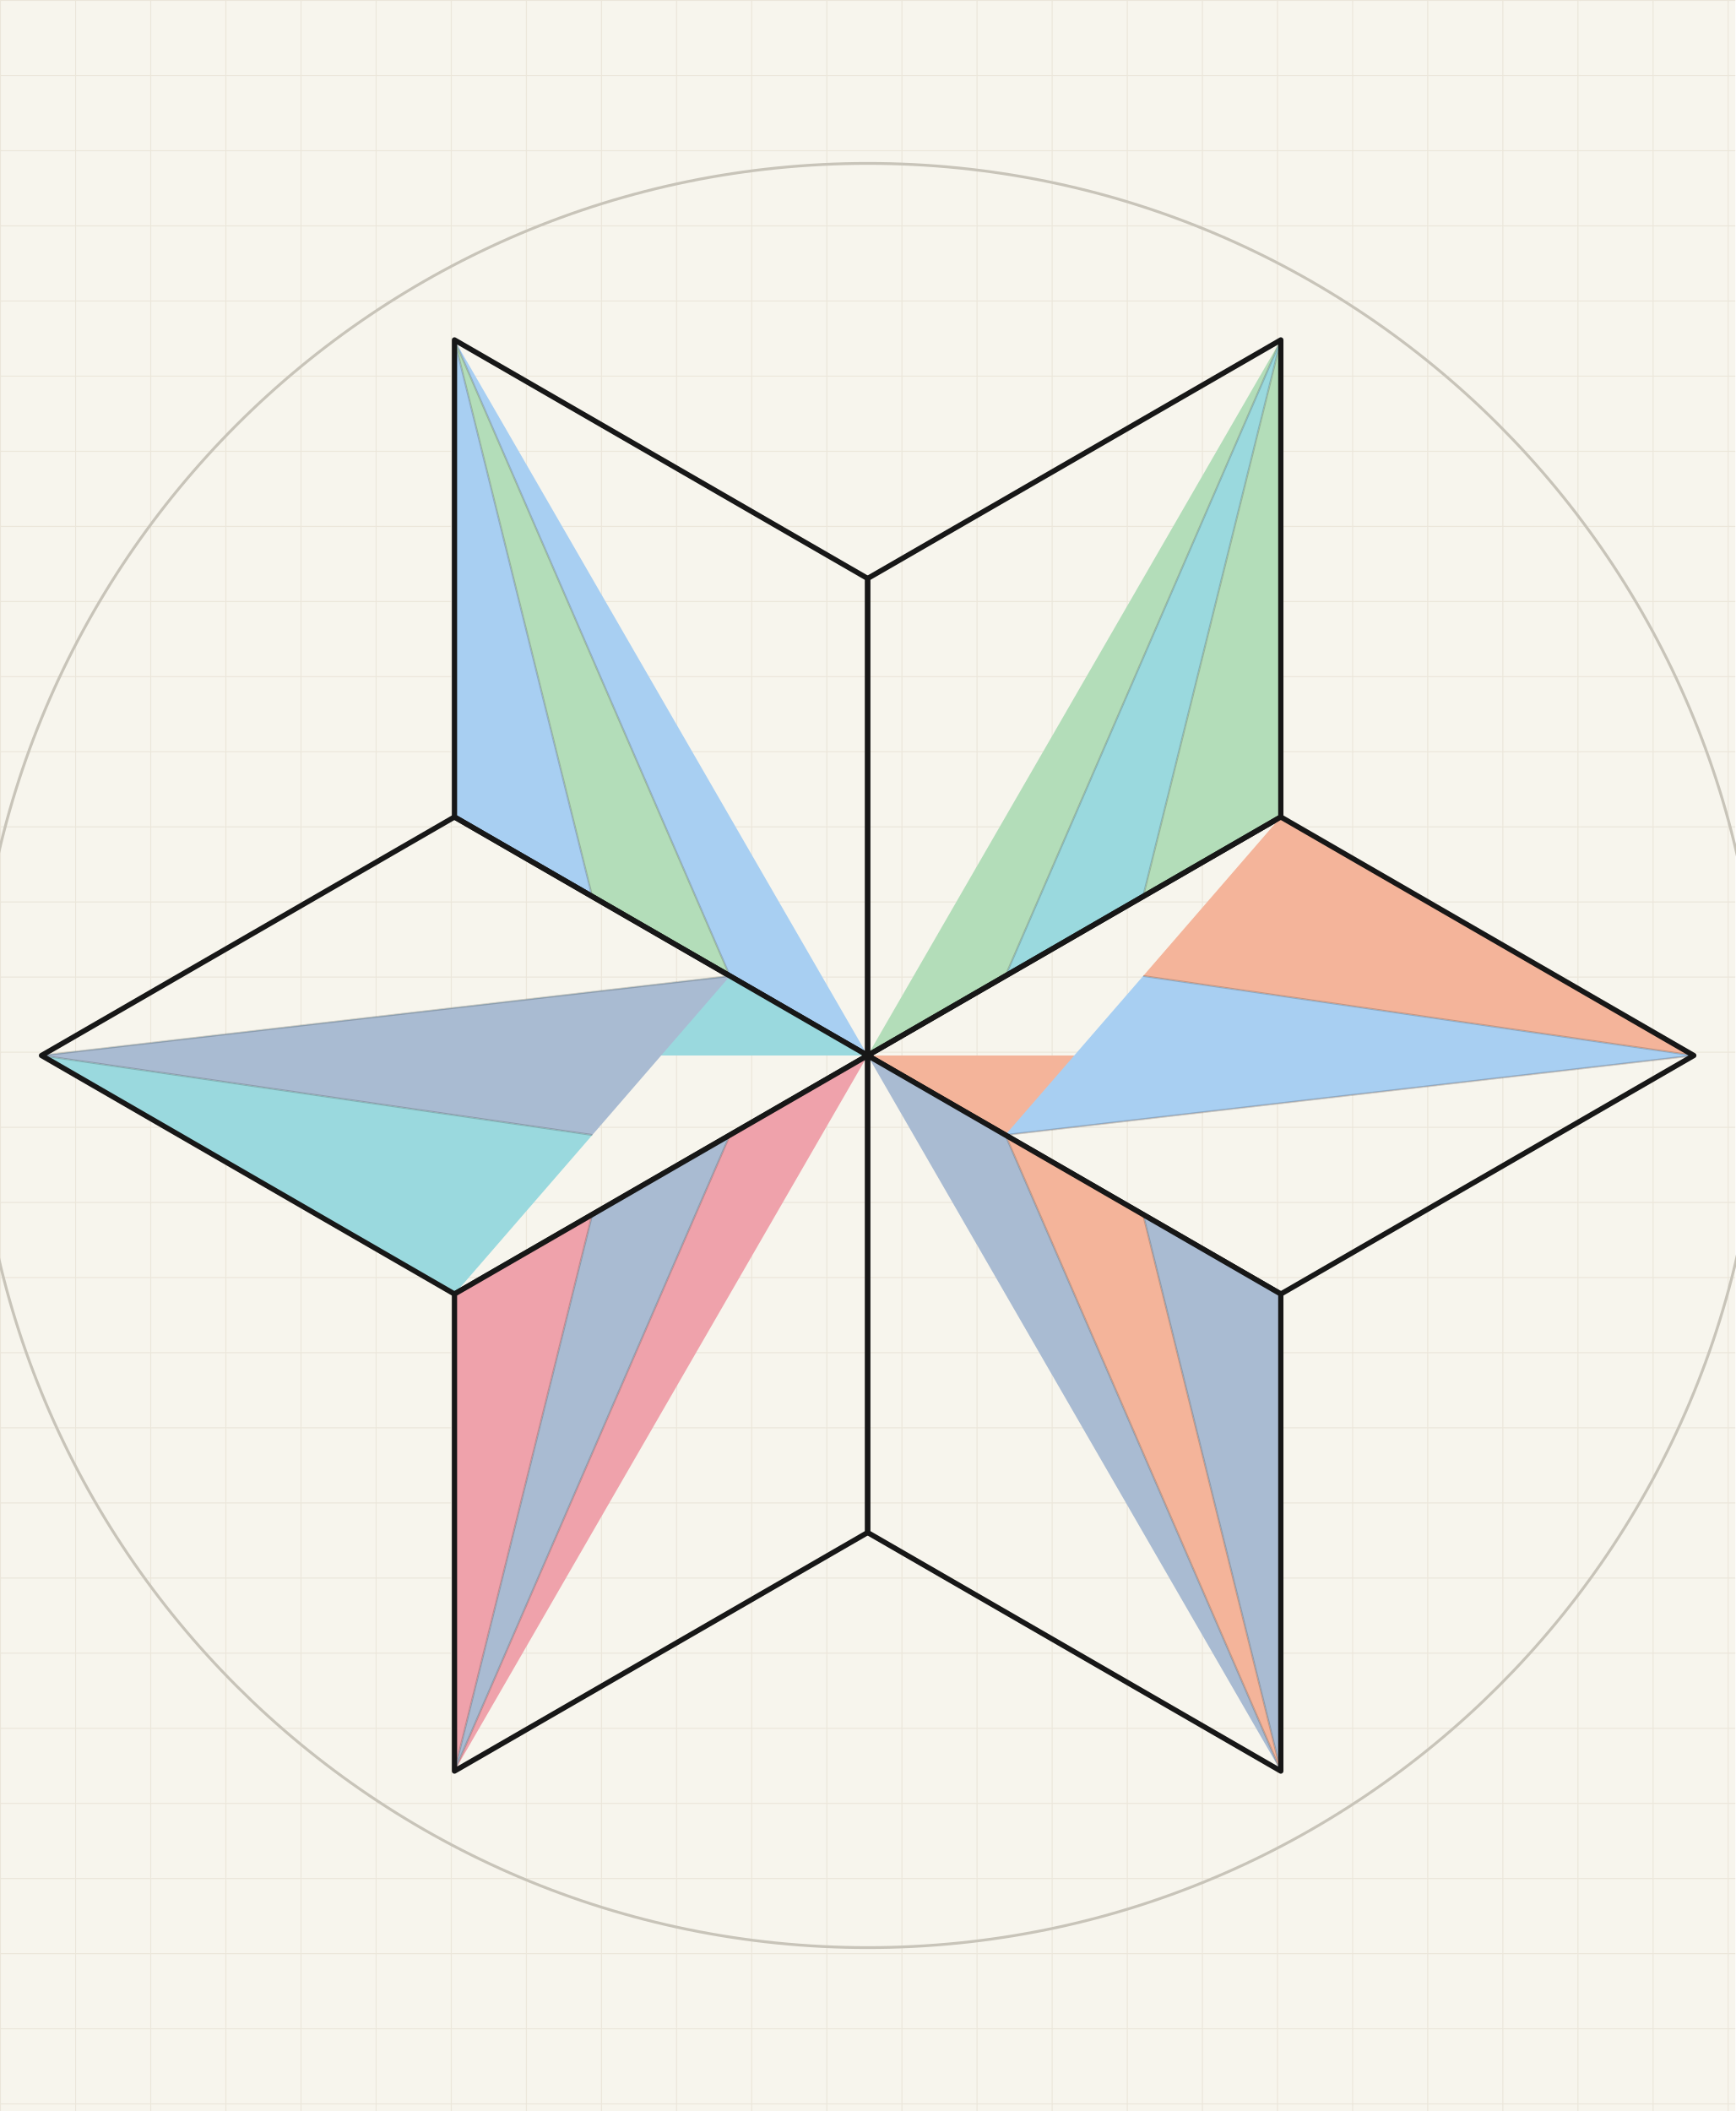
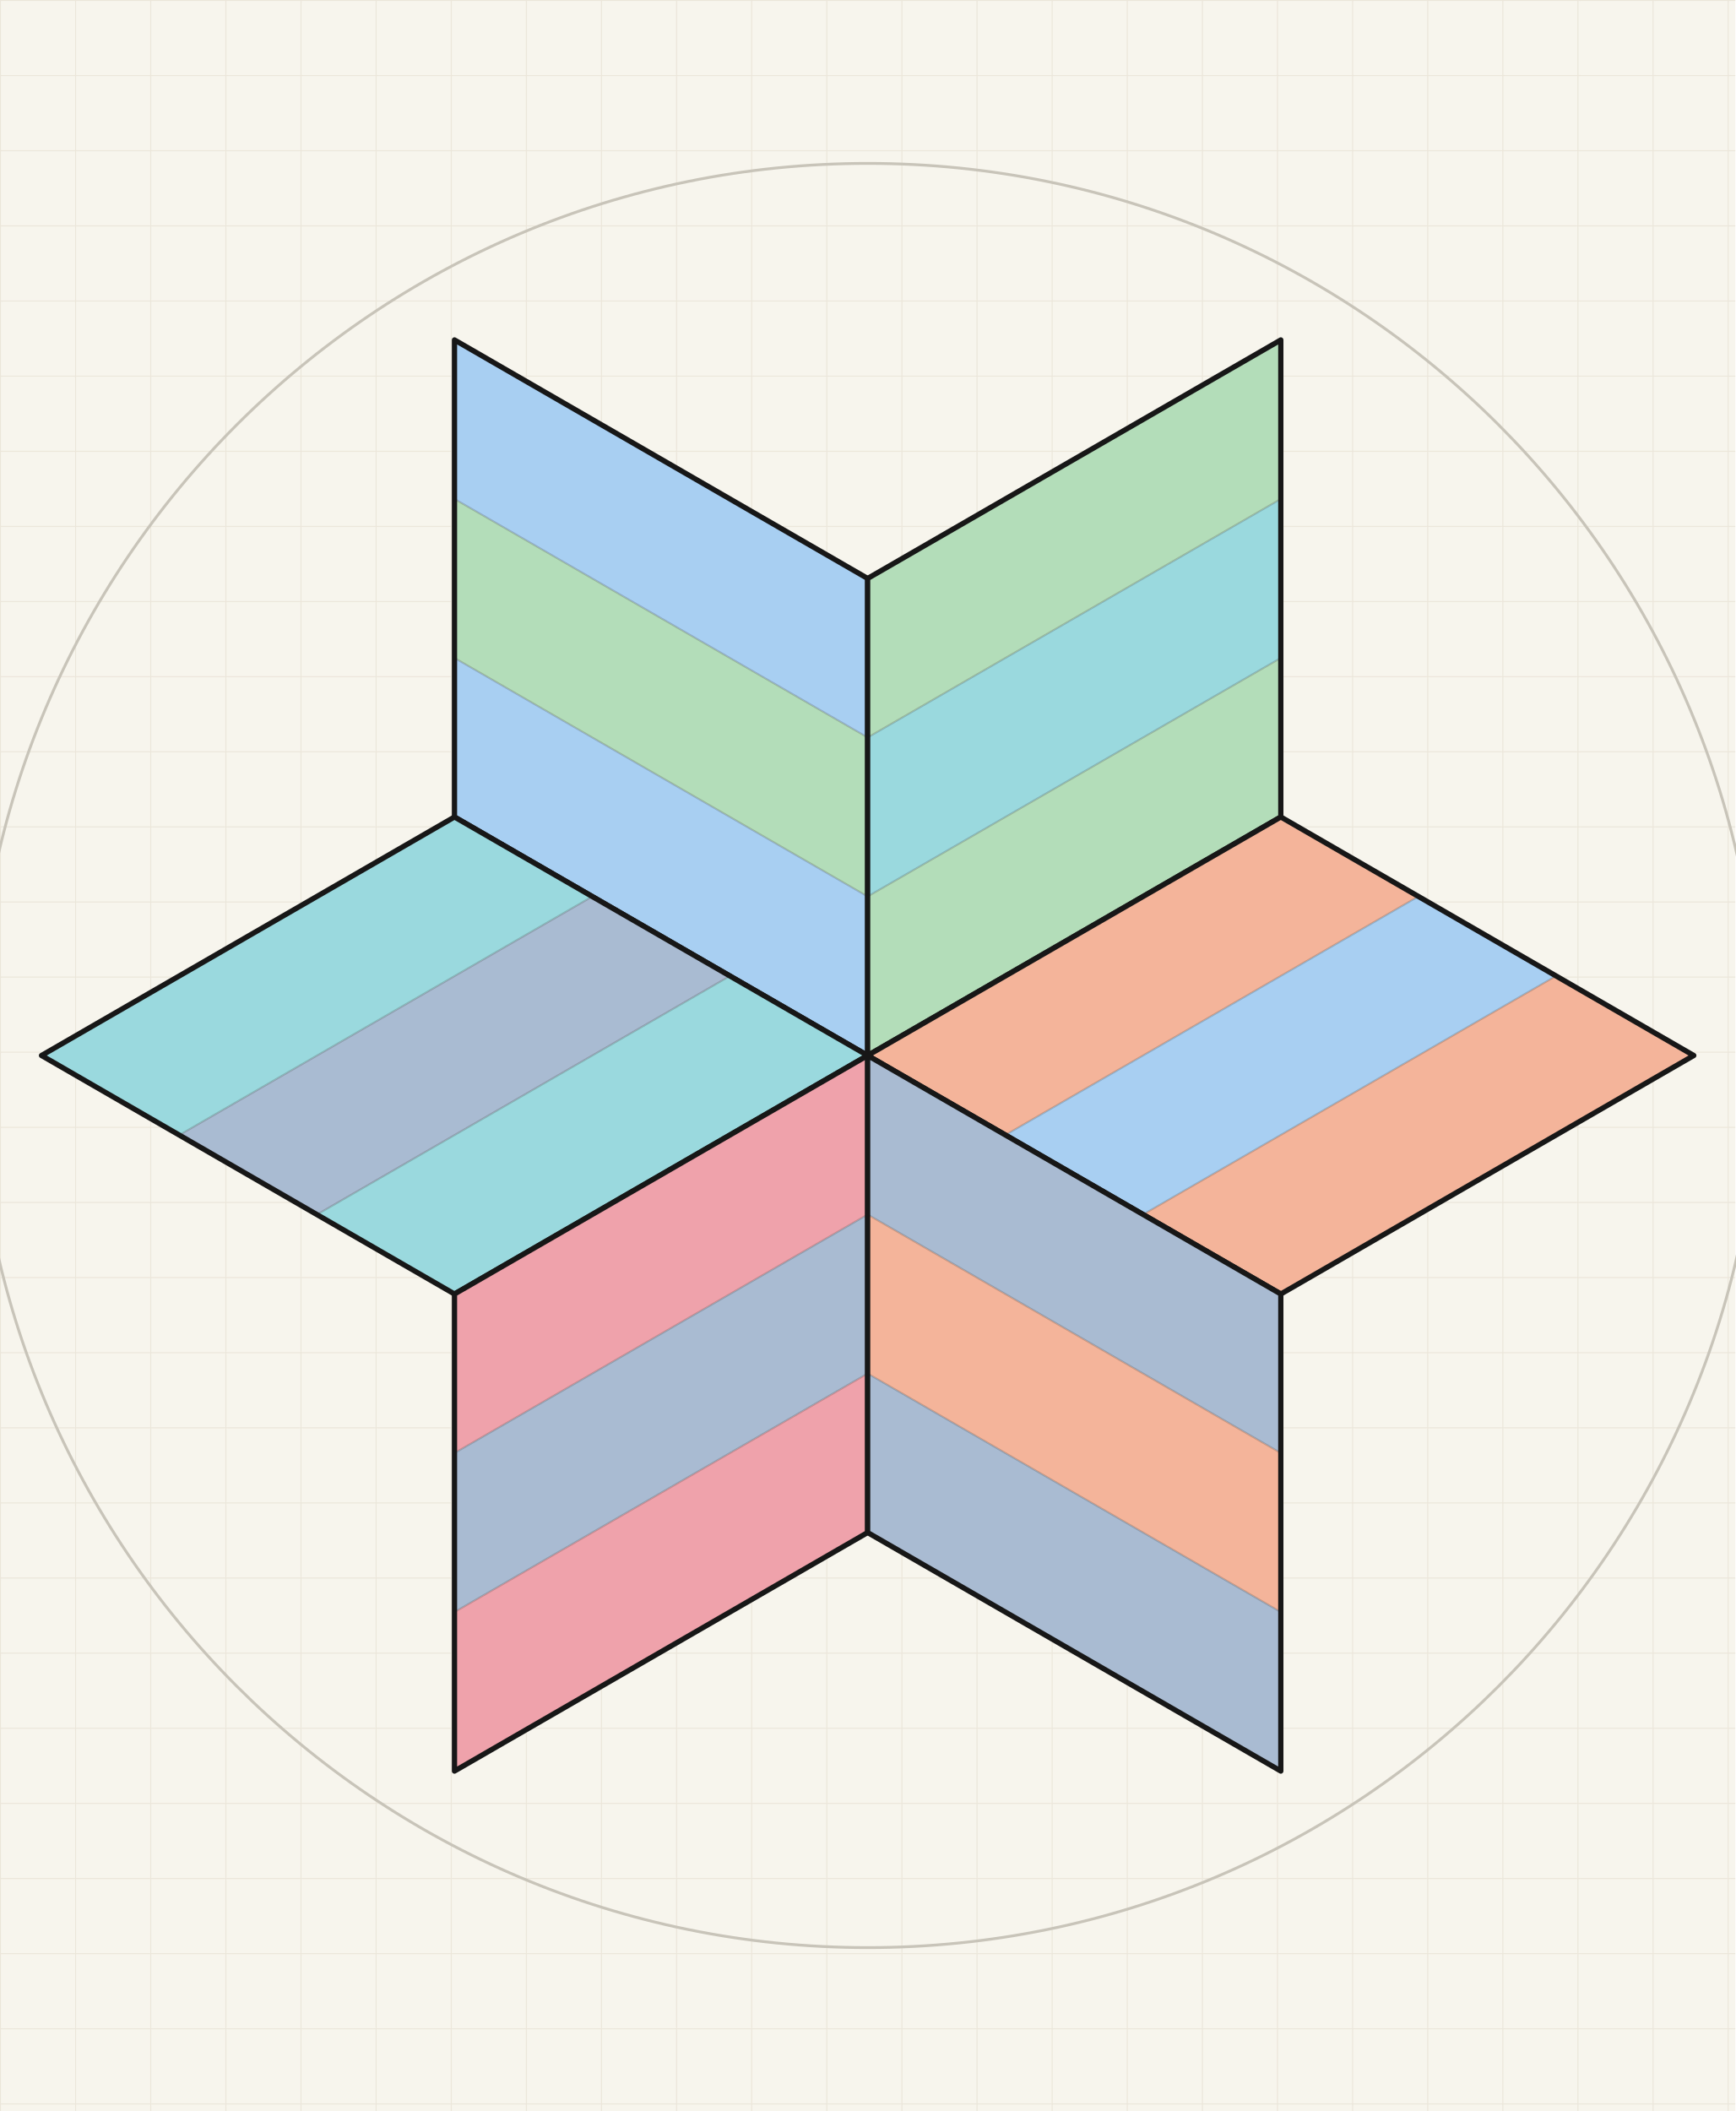
<svg xmlns="http://www.w3.org/2000/svg" viewBox="0 0 924 1124" width="924" height="1124" role="img" aria-labelledby="title desc">
  <defs>
    <pattern id="grid" width="40" height="40" patternUnits="userSpaceOnUse">
      <path d="M40 0H0V40" fill="none" stroke="#d8cdbb" stroke-width="1" opacity=".38" />
    </pattern>
    <style>
    .outline{fill:none;stroke:#171717;stroke-width:2.8;stroke-linejoin:round;stroke-linecap:round}
    .seam{fill:none;stroke:#171717;stroke-width:1;opacity:.2}
    g[data-surface]{cursor:pointer;transition:filter .16s ease}
    g[data-surface]:hover,g[data-surface]:focus,g[data-surface].selected{filter:brightness(1.035)}
    g[data-surface]:focus{outline:none}
    g[data-surface]:focus .outline,g[data-surface].selected .outline{stroke-width:4.5}
  </style>
  </defs>
  <rect width="924" height="1124" fill="#f7f5ed" />
  <rect width="924" height="1124" fill="url(#grid)" />
  <circle cx="462" cy="562" r="475" fill="none" stroke="#c8c4b9" stroke-width="1.5" />
  <g id="surface-bleue" data-surface="bleue" tabindex="0" role="button" aria-label="Sélectionner la surface bleue">
-     <polygon points="462,562 242,181 388.67,519.67" fill="#A8CFF2" />
-     <polygon points="242,181 388.67,519.67 315.33,477.33" fill="#B3DDB9" />
-     <polygon points="242,181 315.33,477.33 242,435" fill="#A8CFF2" />
+     <polygon points="462,562 462,477.33 242,350.33 242,435" fill="#A8CFF2" />
+     <polygon points="462,477.33 462,392.67 242,265.67 242,350.33" fill="#B3DDB9" />
+     <polygon points="462,392.67 462,308 242,181 242,265.67" fill="#A8CFF2" />
    <polygon class="outline" points="462,562 462,308 242,181 242,435" />
-     <path class="seam" d="M388.67 519.67L242 181M315.33 477.33L242 181" />
+     <path class="seam" d="M462 477.33L242 350.33M462 392.67L242 265.67" />
  </g>
  <g id="surface-verte" data-surface="verte" tabindex="0" role="button" aria-label="Sélectionner la surface verte">
-     <polygon points="462,562 682,181 535.33,519.67" fill="#B3DDB9" />
-     <polygon points="682,181 535.33,519.67 608.67,477.33" fill="#9AD9DE" />
-     <polygon points="682,181 608.67,477.33 682,435" fill="#B3DDB9" />
+     <polygon points="462,562 462,477.33 682,350.33 682,435" fill="#B3DDB9" />
+     <polygon points="462,477.33 462,392.67 682,265.67 682,350.33" fill="#9AD9DE" />
+     <polygon points="462,392.67 462,308 682,181 682,265.67" fill="#B3DDB9" />
    <polygon class="outline" points="462,562 462,308 682,181 682,435" />
-     <path class="seam" d="M535.33 519.67L682 181M608.67 477.33L682 181" />
+     <path class="seam" d="M462 477.33L682 350.33M462 392.67L682 265.67" />
  </g>
  <g id="surface-violette" data-surface="violette" tabindex="0" role="button" aria-label="Sélectionner la surface violette">
-     <polygon points="462,562 22.1,562 388.7,519.67" fill="#9AD9DE" />
-     <polygon points="22.1,562 388.7,519.67 315.4,604.33" fill="#A9BBD2" />
-     <polygon points="22.1,562 315.4,604.33 242,689" fill="#9AD9DE" />
+     <polygon points="462,562 388.67,519.67 168.77,646.67 242,689" fill="#9AD9DE" />
+     <polygon points="388.67,519.67 315.4,477.33 95.5,604.33 168.77,646.67" fill="#A9BBD2" />
+     <polygon points="315.4,477.33 242,435 22.1,562 95.5,604.33" fill="#9AD9DE" />
    <polygon class="outline" points="462,562 242,435 22.1,562 242,689" />
-     <path class="seam" d="M388.7 519.67L22.1 562M315.4 604.33L22.1 562" />
+     <path class="seam" d="M388.67 519.67L168.77 646.67M315.4 477.33L95.5 604.33" />
  </g>
  <g id="surface-jaune" data-surface="jaune" tabindex="0" role="button" aria-label="Sélectionner la surface jaune">
-     <polygon points="462,562 901.9,562 535.3,604.33" fill="#F4B49A" />
-     <polygon points="901.9,562 535.3,604.33 608.7,519.67" fill="#A8CFF2" />
-     <polygon points="901.9,562 608.7,519.67 682,435" fill="#F4B49A" />
+     <polygon points="462,562 535.33,604.33 755.23,477.33 682,435" fill="#F4B49A" />
+     <polygon points="535.33,604.33 608.6,646.67 828.5,519.67 755.23,477.33" fill="#A8CFF2" />
+     <polygon points="608.6,646.67 682,689 901.9,562 828.5,519.67" fill="#F4B49A" />
    <polygon class="outline" points="462,562 682,689 901.9,562 682,435" />
-     <path class="seam" d="M535.3 604.33L901.9 562M608.7 519.67L901.9 562" />
+     <path class="seam" d="M535.33 604.33L755.23 477.33M608.6 646.67L828.5 519.67" />
  </g>
  <g id="surface-rouge" data-surface="rouge" tabindex="0" role="button" aria-label="Sélectionner la surface rouge">
-     <polygon points="462,562 242,943 388.67,604.33" fill="#EFA2AB" />
-     <polygon points="242,943 388.67,604.33 315.33,646.67" fill="#A9BBD2" />
-     <polygon points="242,943 315.33,646.67 242,689" fill="#EFA2AB" />
+     <polygon points="462,562 462,646.67 242,773.67 242,689" fill="#EFA2AB" />
+     <polygon points="462,646.67 462,731.33 242,858.33 242,773.67" fill="#A9BBD2" />
+     <polygon points="462,731.33 462,816 242,943 242,858.33" fill="#EFA2AB" />
    <polygon class="outline" points="462,562 462,816 242,943 242,689" />
-     <path class="seam" d="M388.67 604.33L242 943M315.33 646.67L242 943" />
+     <path class="seam" d="M462 646.67L242 773.67M462 731.33L242 858.33" />
  </g>
  <g id="surface-orange" data-surface="orange" tabindex="0" role="button" aria-label="Sélectionner la surface orange">
-     <polygon points="462,562 682,943 535.33,604.33" fill="#A9BBD2" />
-     <polygon points="682,943 535.33,604.33 608.67,646.67" fill="#F4B49A" />
-     <polygon points="682,943 608.67,646.67 682,689" fill="#A9BBD2" />
+     <polygon points="462,562 462,646.67 682,773.67 682,689" fill="#A9BBD2" />
+     <polygon points="462,646.67 462,731.33 682,858.33 682,773.67" fill="#F4B49A" />
+     <polygon points="462,731.33 462,816 682,943 682,858.33" fill="#A9BBD2" />
    <polygon class="outline" points="462,562 462,816 682,943 682,689" />
-     <path class="seam" d="M535.33 604.33L682 943M608.67 646.67L682 943" />
+     <path class="seam" d="M462 646.67L682 773.67M462 731.33L682 858.33" />
  </g>
</svg>
